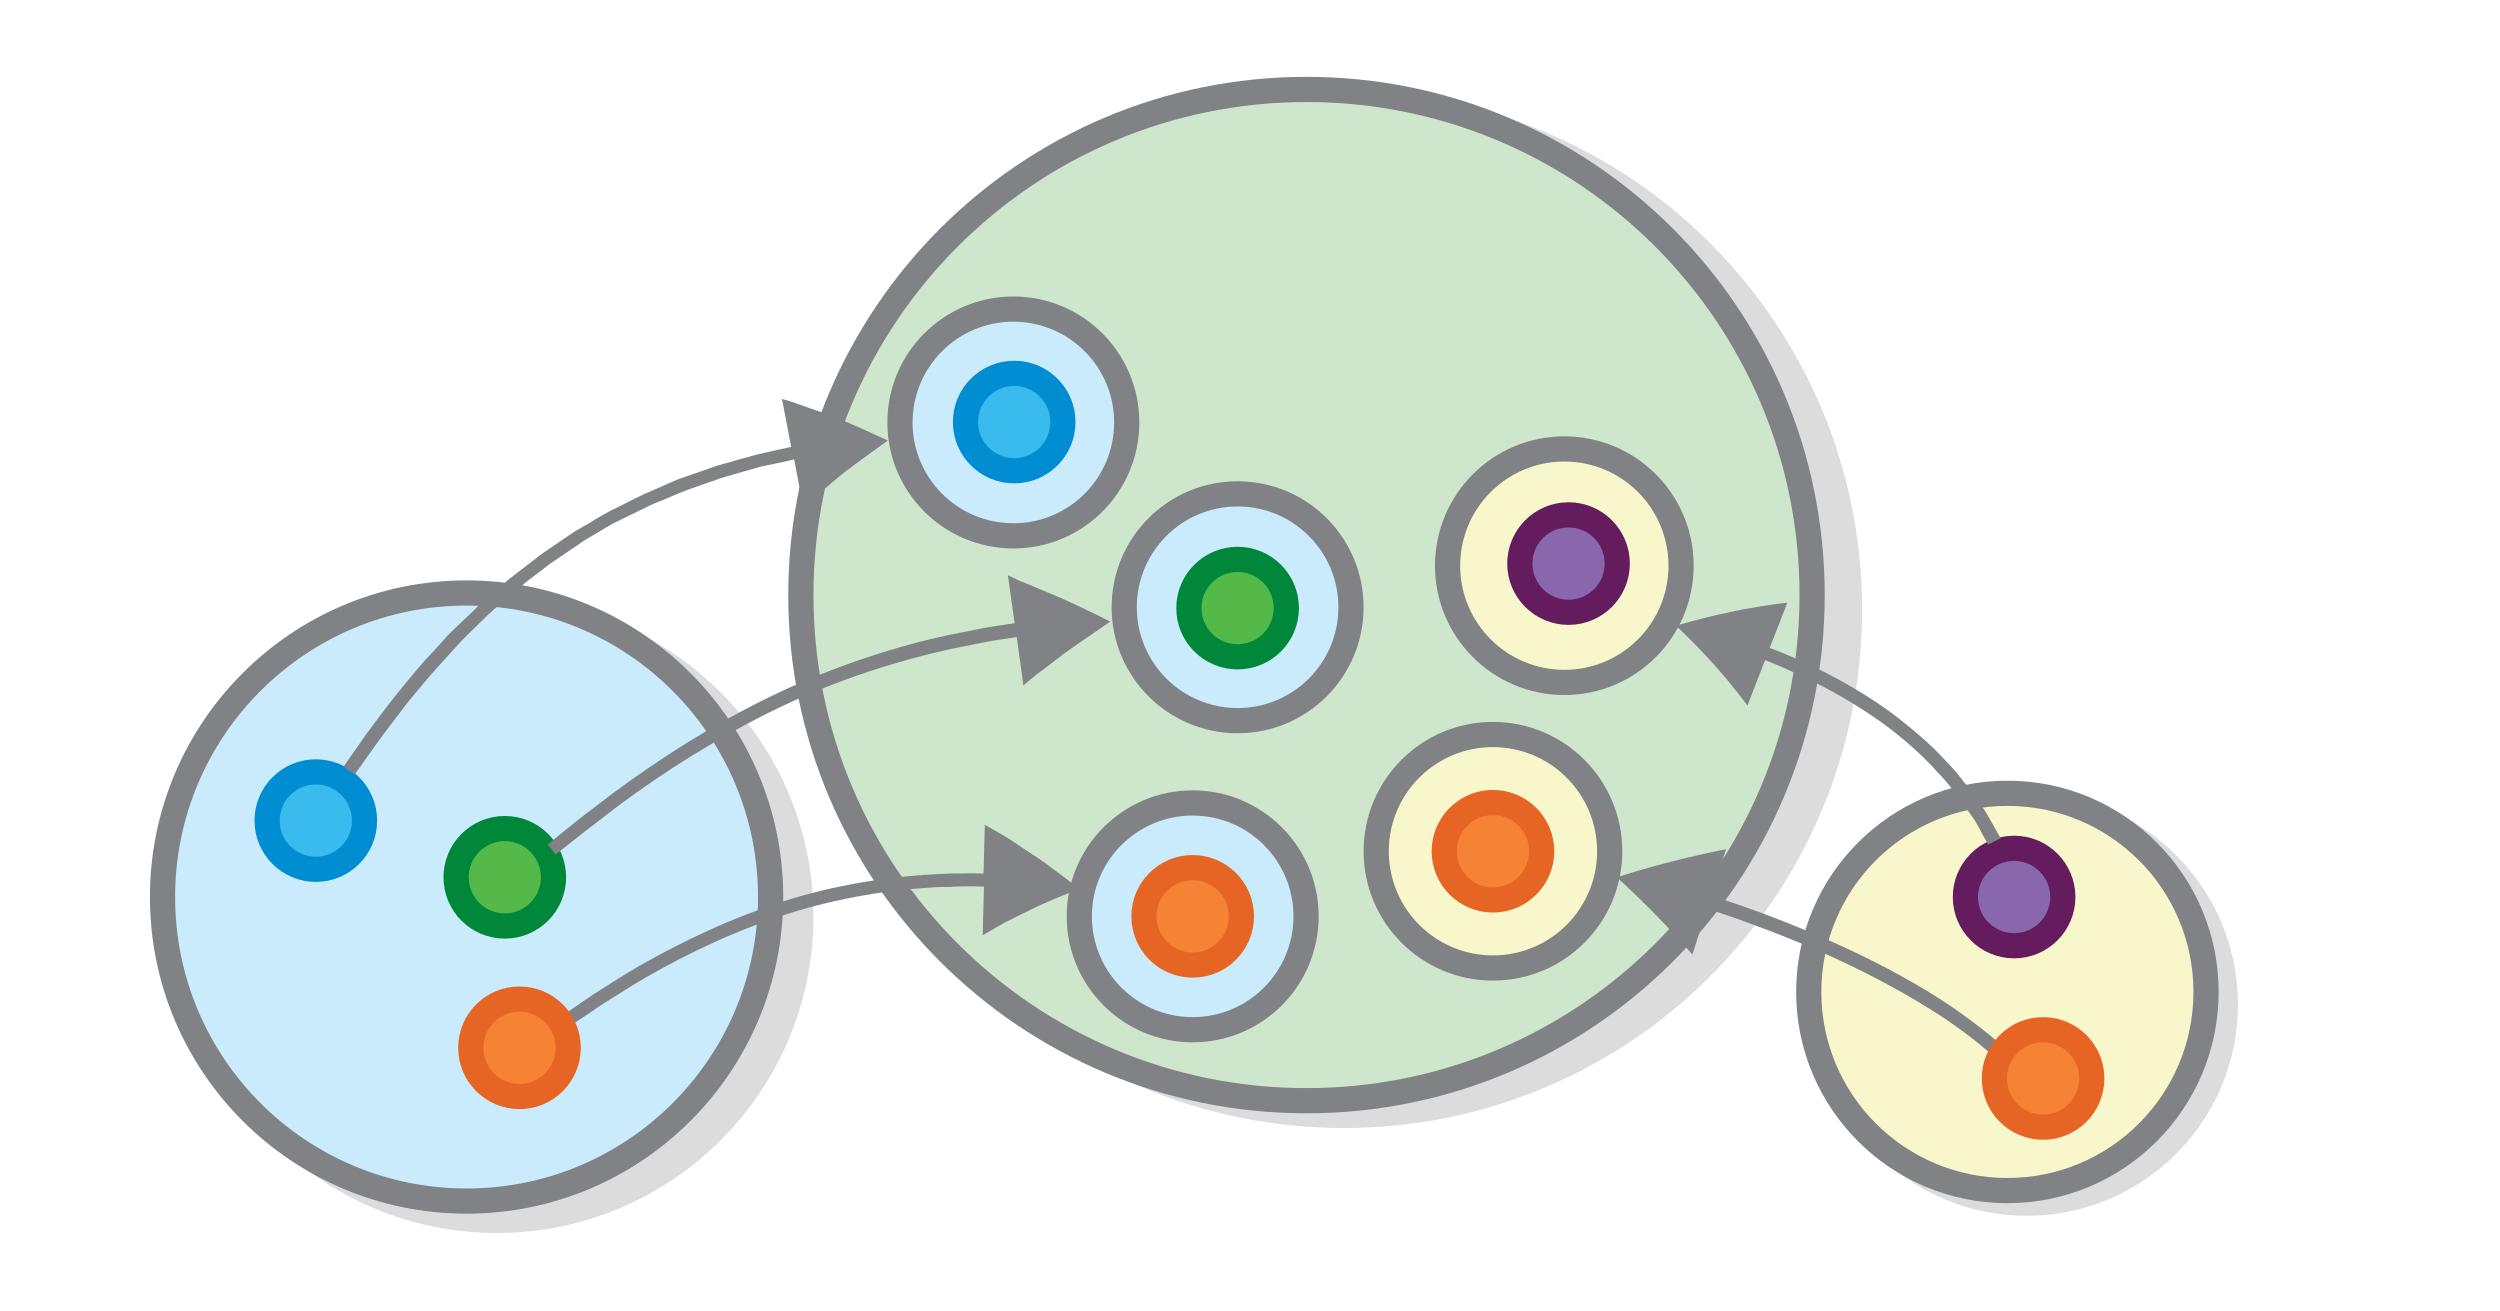
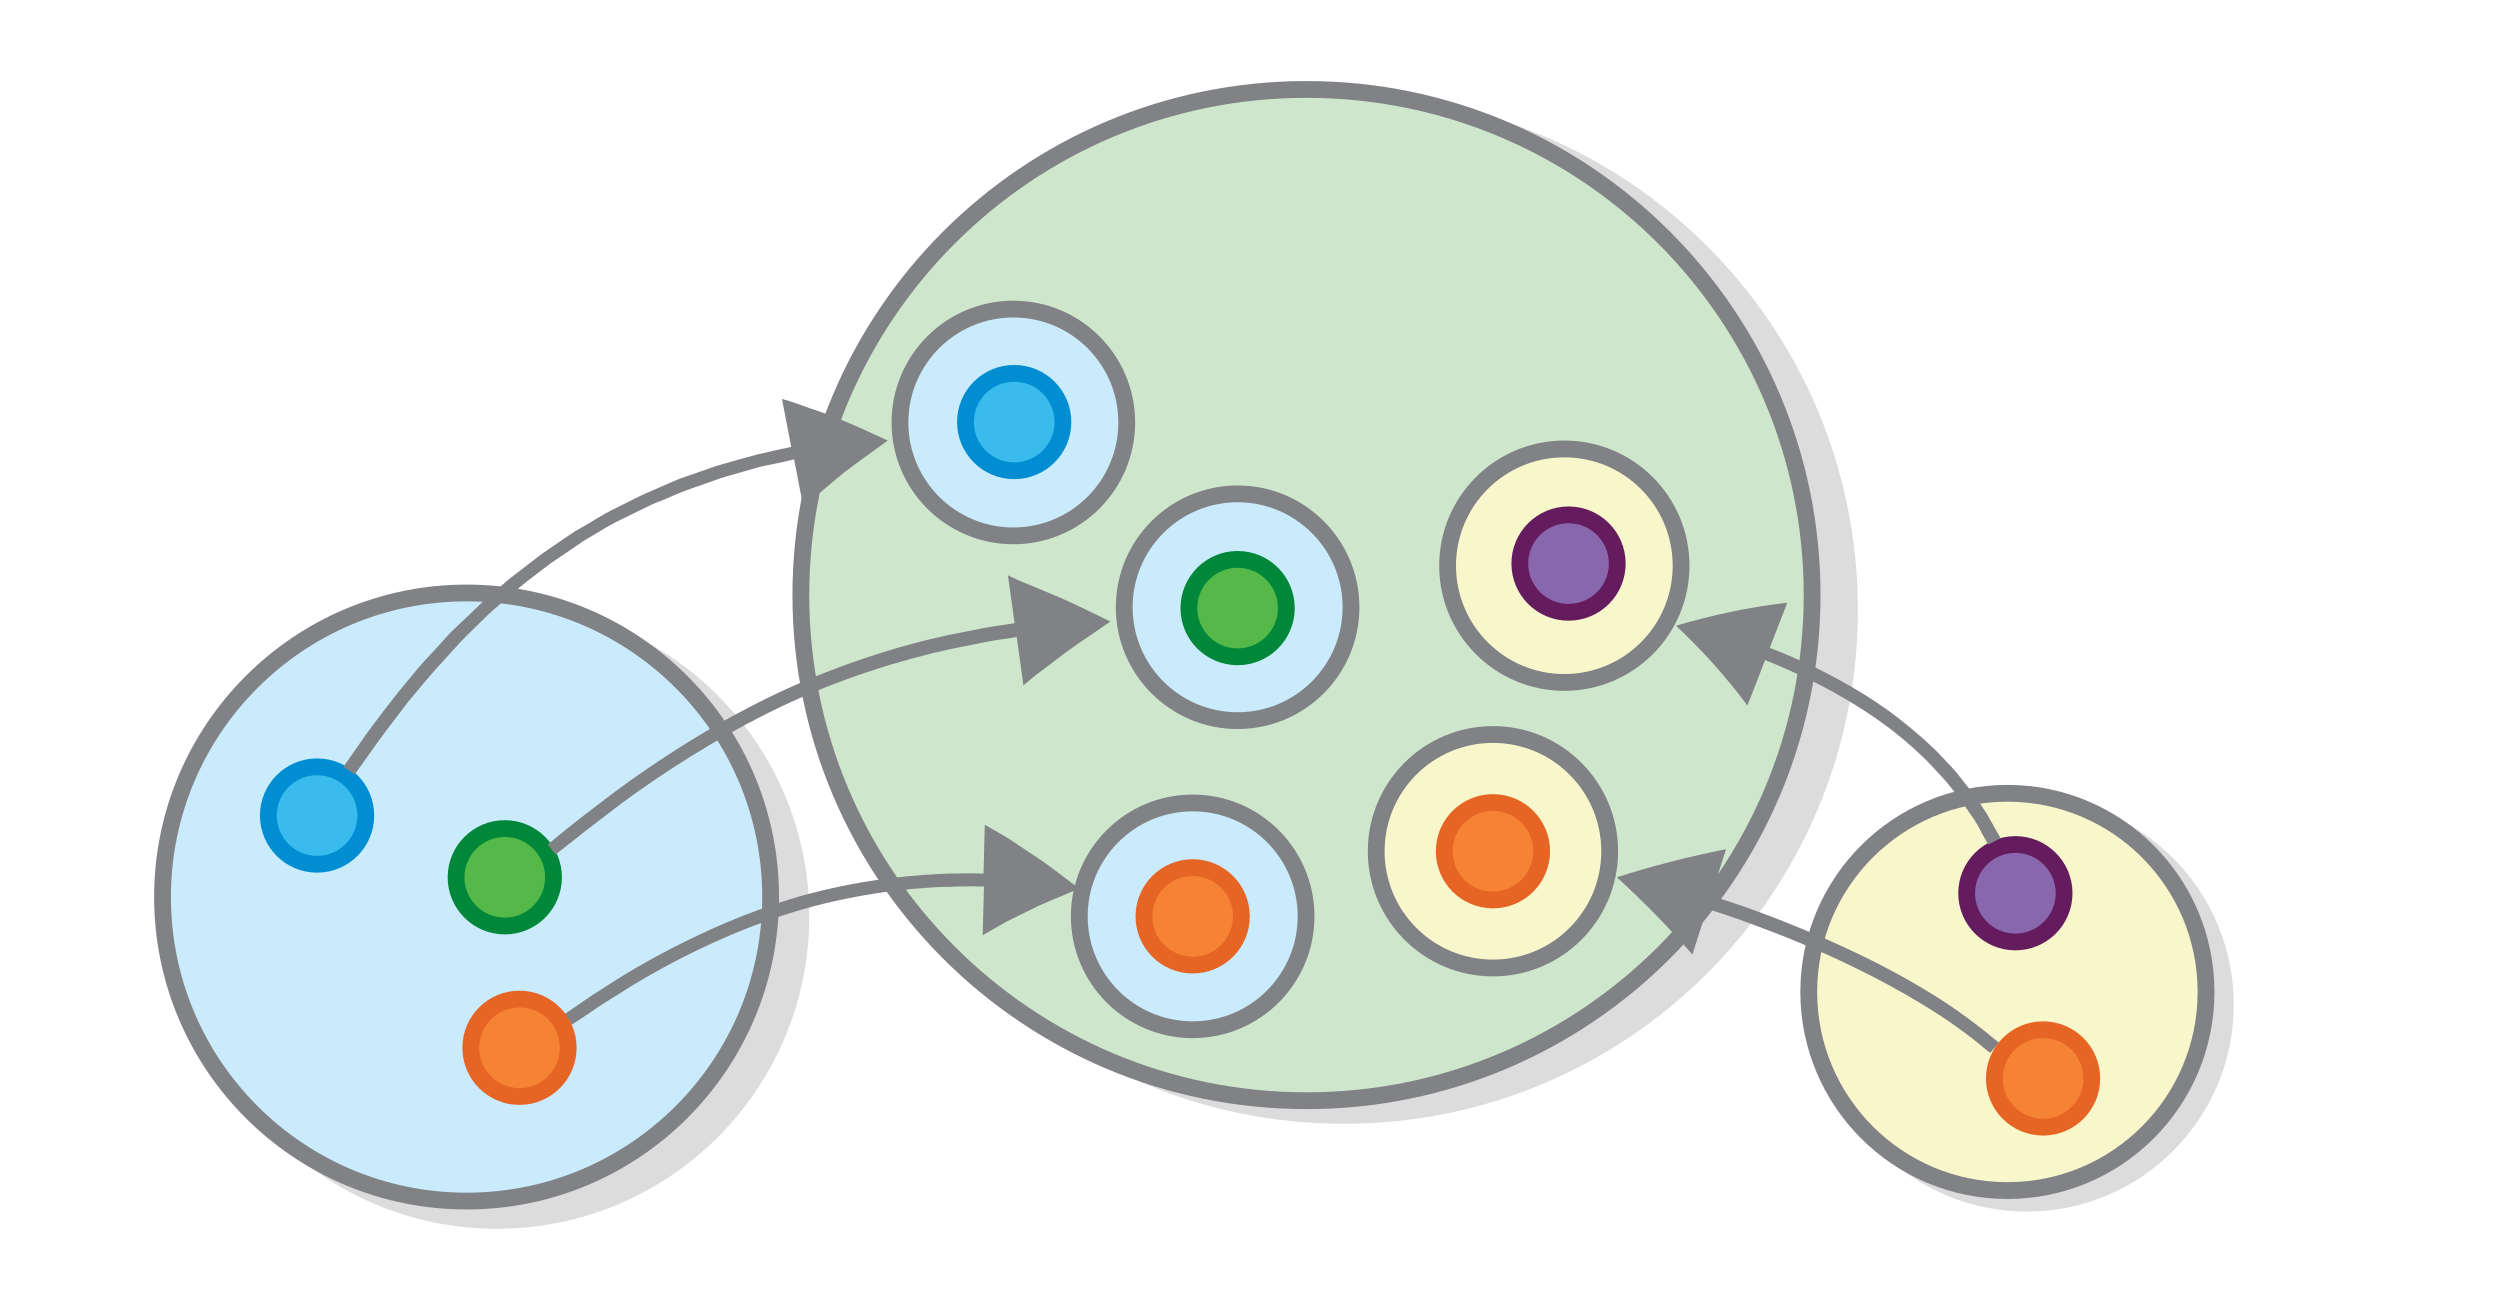
- <svg xmlns="http://www.w3.org/2000/svg" viewBox="0 0 595.3 312">
-   <switch>
-     <g>
-       <circle opacity=".14" stroke="#000" stroke-width="6" stroke-miterlimit="10" cx="320" cy="145.2" r="120.4" />
-       <circle fill="#CEE7CC" stroke="#808285" stroke-width="6" stroke-miterlimit="10" cx="311.1" cy="141.7" r="120.4" />
-       <circle opacity=".14" stroke="#000" stroke-width="6" stroke-miterlimit="10" cx="118.3" cy="218.2" r="72.4" />
-       <circle fill="#CAEBFC" stroke="#808285" stroke-width="6" stroke-miterlimit="10" cx="111.1" cy="213.6" r="72.4" />
-       <circle opacity=".14" stroke="#000" stroke-width="6" stroke-miterlimit="10" cx="482.6" cy="239.2" r="47.3" />
-       <circle fill="#F8F7CB" stroke="#808285" stroke-width="6" stroke-miterlimit="10" cx="478" cy="236.2" r="47.3" />
-       <circle fill="#8967AC" stroke="#651C5F" stroke-width="6" stroke-miterlimit="10" cx="479.6" cy="213.6" r="11.6" />
-       <circle fill="#39BCED" stroke="#008DD2" stroke-width="6" stroke-miterlimit="10" cx="75.2" cy="195.4" r="11.6" />
-       <circle fill="#54B948" stroke="#00873A" stroke-width="6" stroke-miterlimit="10" cx="120.2" cy="208.9" r="11.6" />
-       <circle fill="#CAEBFC" stroke="#808285" stroke-width="6" stroke-miterlimit="10" cx="241.3" cy="100.6" r="27" />
-       <circle fill="#39BCED" stroke="#008DD2" stroke-width="6" stroke-miterlimit="10" cx="241.5" cy="100.5" r="11.6" />
-       <circle fill="#CAEBFC" stroke="#808285" stroke-width="6" stroke-miterlimit="10" cx="294.7" cy="144.6" r="27" />
-       <circle fill="#54B948" stroke="#00873A" stroke-width="6" stroke-miterlimit="10" cx="294.7" cy="144.8" r="11.6" />
-       <circle fill="#CAEBFC" stroke="#808285" stroke-width="6" stroke-miterlimit="10" cx="284" cy="218.2" r="27" />
-       <circle fill="#F8F7CB" stroke="#808285" stroke-width="6" stroke-miterlimit="10" cx="372.5" cy="134.7" r="27.8" />
-       <circle fill="#8967AC" stroke="#651C5F" stroke-width="6" stroke-miterlimit="10" cx="373.5" cy="134.2" r="11.6" />
-       <circle fill="#F8F7CB" stroke="#808285" stroke-width="6" stroke-miterlimit="10" cx="355.5" cy="202.7" r="27.8" />
-       <circle fill="#F58235" stroke="#E76524" stroke-width="6" stroke-miterlimit="10" cx="355.5" cy="202.7" r="11.6" />
-       <path fill="#808285" d="M84.5 184.4s1.2-1.8 3.4-4.8c2.1-3.1 5.4-7.4 9.3-12.5 2.1-2.5 4.3-5.2 6.7-7.9 1.3-1.4 2.5-2.7 3.8-4.2.7-.7 1.3-1.4 2-2.2l2.1-2.1c1.4-1.4 2.9-2.8 4.4-4.3 1.5-1.4 3.1-2.7 4.7-4.1l2.4-2.1c.8-.7 1.7-1.3 2.5-2l5.1-3.9c1.8-1.2 3.5-2.4 5.3-3.6.9-.6 1.8-1.2 2.6-1.8.9-.5 1.8-1.1 2.7-1.6 1.8-1.1 3.6-2.2 5.4-3.1 1.8-.9 3.7-1.8 5.5-2.7.9-.4 1.8-.9 2.7-1.3.9-.4 1.8-.8 2.7-1.1 1.8-.8 3.5-1.5 5.2-2.2l5.1-1.8c1.6-.5 3.2-1.2 4.7-1.6 3.1-.9 5.9-1.7 8.4-2.4 2.6-.5 4.8-1 6.6-1.4.8-.2 1.3-.3 1.3-.3l2.2 11.4c1.5-1.5 3.1-2.8 4.7-4.1 1.6-1.4 3.2-2.7 4.9-4.1 3.4-2.6 6.9-5.1 10.5-7.7-3.9-1.8-8-3.7-12.2-5.4-2.1-.8-4.2-1.6-6.4-2.3-2.2-.8-4.3-1.6-6.6-2.2l2.2 11.4s-.5.1-1.3.3c-1.9.4-4.1.9-6.7 1.5-2.6.7-5.5 1.5-8.6 2.4-1.6.4-3.2 1.1-4.8 1.6-1.7.6-3.4 1.2-5.2 1.8-1.7.7-3.5 1.5-5.3 2.3-.9.4-1.8.8-2.8 1.2-.9.4-1.8.9-2.7 1.3-1.8.9-3.7 1.9-5.6 2.8-1.9 1-3.7 2.1-5.5 3.2-.9.5-1.9 1.1-2.8 1.6l-2.7 1.8c-1.8 1.2-3.6 2.5-5.4 3.7-1.7 1.3-3.5 2.7-5.2 4-.9.7-1.7 1.3-2.6 2l-2.4 2.1c-1.6 1.4-3.3 2.8-4.8 4.2-1.5 1.5-3 2.9-4.5 4.3-.7.7-1.5 1.4-2.2 2.1-.7.7-1.4 1.5-2 2.2-1.3 1.4-2.6 2.9-3.9 4.2-2.5 2.8-4.7 5.6-6.8 8.1-4 5.1-7.3 9.5-9.4 12.6-2.2 3.1-3.4 4.9-3.4 4.9l2.7 1.8zM132.3 203.5s1.6-1.3 4.3-3.4c2.7-2.2 6.7-5.2 11.4-8.8 9.6-7.1 23-15.8 37.3-22.7 14.3-6.9 29.6-11.6 41.3-14.1 2.9-.6 5.6-1.1 8-1.6 2.4-.5 4.5-.7 6.2-1 .8-.1 1.3-.2 1.3-.2l1.6 11.5 2.4-2c.8-.7 1.7-1.3 2.5-1.9l5.1-3.9c3.5-2.5 7.1-4.9 10.7-7.4-3.9-1.9-7.9-3.9-12-5.7l-6.2-2.6c-1-.4-2.1-.9-3.2-1.3l-3-1.4 1.6 11.4s-.5.1-1.3.2c-1.7.3-3.9.5-6.3 1s-5.1 1-8.1 1.6c-11.8 2.5-27.4 7.4-41.9 14.4-14.6 7-28.1 15.9-37.8 23.1-4.8 3.6-8.8 6.7-11.5 8.9-2.7 2.2-4.3 3.5-4.3 3.5l1.9 2.4zM136.2 244s1.4-1 3.9-2.6c1.2-.8 2.7-1.9 4.5-3 1.8-1.1 3.7-2.3 5.9-3.7 8.7-5.3 20.9-11.6 33.8-16 12.8-4.5 26.4-6.7 36.5-7.3 1.3-.1 2.5-.2 3.6-.2 1.2 0 2.3 0 3.3-.1 2.1 0 3.9-.1 5.4 0h1.2l-.3 11.6c1.8-1 3.6-2.1 5.4-3.1 1.9-.9 3.7-1.9 5.7-2.8 1-.5 1.9-1 2.9-1.4l3-1.3 6-2.5-5.3-4-2.7-2c-.9-.6-1.8-1.3-2.8-1.9-1.9-1.3-3.8-2.5-5.7-3.8-1.9-1.2-3.9-2.3-6-3.5l-.3 11.6H233c-1.5-.1-3.4 0-5.5 0-1.1 0-2.2 0-3.4.1-1.2 0-2.4.2-3.7.2-10.4.7-24.2 2.8-37.3 7.5-13.1 4.5-25.5 10.9-34.4 16.3-2.2 1.4-4.2 2.6-6 3.8-1.8 1.1-3.3 2.2-4.5 3-2.5 1.7-3.9 2.7-3.9 2.7l1.9 2.4zM476.4 199.6s-.6-1-1.6-2.8c-.5-.9-1.1-2-1.8-3.2-.8-1.2-1.7-2.5-2.7-4-.2-.4-.5-.7-.8-1.1-.3-.4-.6-.7-.9-1.1-.6-.7-1.2-1.5-1.8-2.3-1.2-1.6-2.7-3.1-4.2-4.7-3-3.2-6.6-6.3-10.3-9.2-7.4-5.8-15.7-10.2-22-13.2-3.2-1.4-5.9-2.6-7.8-3.3-.7-.3-1.1-.4-1.1-.4l4.2-10.8c-9.3 1.1-18.1 3-26.5 5.5 6.4 6 12.1 12.4 17 19l4.2-10.8s.4.1 1 .4c1.9.7 4.5 1.9 7.6 3.3 6.2 2.9 14.2 7.3 21.4 12.8 3.6 2.8 7 5.8 9.9 8.9 1.4 1.6 2.9 3 4.1 4.6.6.8 1.2 1.5 1.8 2.2.3.4.6.7.8 1 .2.4.5.7.7 1.1.9 1.4 1.8 2.7 2.6 3.8.7 1.2 1.3 2.2 1.7 3.1 1 1.7 1.5 2.7 1.5 2.7l3-1.5zM476 248.3s-1-.8-2.7-2.2c-1.7-1.4-4.2-3.3-7.3-5.5-6.1-4.3-14.8-9.3-23.8-13.6-9-4.3-18.2-8-25.2-10.5-3.5-1.3-6.5-2.2-8.5-2.9-.4-.1-.7-.2-.8-.3-.2 0-.2-.1-.2-.1l3.5-11c-8.9 1.8-17.6 4-26 6.7 6.5 5.9 12.5 12.1 18 18.4l3.5-11s.1 0 .2.1c.2.1.5.2.8.3 2 .7 5 1.6 8.4 2.9 6.9 2.5 16.1 6.1 24.9 10.4 8.8 4.2 17.4 9.2 23.4 13.3 3 2.1 5.4 3.9 7.1 5.3 1.6 1.4 2.6 2.1 2.6 2.1l2.1-2.4z" />
-       <circle fill="#F58235" stroke="#E76524" stroke-width="6" stroke-miterlimit="10" cx="486.5" cy="256.8" r="11.6" />
-       <circle fill="#F58235" stroke="#E76524" stroke-width="6" stroke-miterlimit="10" cx="284" cy="218.2" r="11.6" />
-       <circle fill="#F58235" stroke="#E76524" stroke-width="6" stroke-miterlimit="10" cx="123.7" cy="249.5" r="11.6" />
+ <svg xmlns="http://www.w3.org/2000/svg" viewBox="0 0 595.3 312" version="1.1" id="svg8217">
+   <defs id="defs8221" />
+   <switch id="switch8215" style="stroke-width:4;stroke-miterlimit:10;stroke-dasharray:none">
+     <g id="g8213" style="stroke-width:4;stroke-miterlimit:10;stroke-dasharray:none">
+       <circle opacity=".14" stroke="#000" stroke-width="6" stroke-miterlimit="10" cx="320" cy="145.2" r="120.4" id="circle8169" style="stroke-width:4;stroke-miterlimit:10;stroke-dasharray:none" />
+       <circle fill="#CEE7CC" stroke="#808285" stroke-width="6" stroke-miterlimit="10" cx="311.1" cy="141.7" r="120.4" id="circle8171" style="stroke-width:4;stroke-miterlimit:10;stroke-dasharray:none" />
+       <circle opacity=".14" stroke="#000" stroke-width="6" stroke-miterlimit="10" cx="118.3" cy="218.2" r="72.4" id="circle8173" style="stroke-width:4;stroke-miterlimit:10;stroke-dasharray:none" />
+       <circle fill="#CAEBFC" stroke="#808285" stroke-width="6" stroke-miterlimit="10" cx="111.1" cy="213.6" r="72.4" id="circle8175" style="stroke-width:4;stroke-miterlimit:10;stroke-dasharray:none" />
+       <circle opacity=".14" stroke="#000" stroke-width="6" stroke-miterlimit="10" cx="482.6" cy="239.2" r="47.3" id="circle8177" style="stroke-width:4;stroke-miterlimit:10;stroke-dasharray:none" />
+       <circle fill="#F8F7CB" stroke="#808285" stroke-width="6" stroke-miterlimit="10" cx="478" cy="236.2" r="47.3" id="circle8179" style="stroke-width:4;stroke-miterlimit:10;stroke-dasharray:none" />
+       <circle stroke-miterlimit="10" cx="479.901" cy="212.696" r="11.6" id="circle8181" style="fill:#8967ac;stroke:#651c5f;stroke-width:4;stroke-miterlimit:10;stroke-dasharray:none" />
+       <circle stroke-miterlimit="10" cx="75.501" cy="194.194" r="11.6" id="circle8183" style="fill:#39bced;stroke:#008dd2;stroke-width:4;stroke-miterlimit:10;stroke-dasharray:none" />
+       <circle fill="#54B948" stroke="#00873A" stroke-width="6" stroke-miterlimit="10" cx="120.2" cy="208.9" r="11.6" id="circle8185" style="stroke-width:4;stroke-miterlimit:10;stroke-dasharray:none" />
+       <circle fill="#CAEBFC" stroke="#808285" stroke-width="6" stroke-miterlimit="10" cx="241.3" cy="100.6" r="27" id="circle8187" style="stroke-width:4;stroke-miterlimit:10;stroke-dasharray:none" />
+       <circle fill="#39BCED" stroke="#008DD2" stroke-width="6" stroke-miterlimit="10" cx="241.5" cy="100.5" r="11.6" id="circle8189" style="stroke-width:4;stroke-miterlimit:10;stroke-dasharray:none" />
+       <circle fill="#CAEBFC" stroke="#808285" stroke-width="6" stroke-miterlimit="10" cx="294.7" cy="144.6" r="27" id="circle8191" style="stroke-width:4;stroke-miterlimit:10;stroke-dasharray:none" />
+       <circle fill="#54B948" stroke="#00873A" stroke-width="6" stroke-miterlimit="10" cx="294.7" cy="144.8" r="11.6" id="circle8193" style="stroke-width:4;stroke-miterlimit:10;stroke-dasharray:none" />
+       <circle fill="#CAEBFC" stroke="#808285" stroke-width="6" stroke-miterlimit="10" cx="284" cy="218.2" r="27" id="circle8195" style="stroke-width:4;stroke-miterlimit:10;stroke-dasharray:none" />
+       <circle fill="#F8F7CB" stroke="#808285" stroke-width="6" stroke-miterlimit="10" cx="372.5" cy="134.7" r="27.8" id="circle8197" style="stroke-width:4;stroke-miterlimit:10;stroke-dasharray:none" />
+       <circle fill="#8967AC" stroke="#651C5F" stroke-width="6" stroke-miterlimit="10" cx="373.5" cy="134.2" r="11.6" id="circle8199" style="stroke-width:4;stroke-miterlimit:10;stroke-dasharray:none" />
+       <circle fill="#F8F7CB" stroke="#808285" stroke-width="6" stroke-miterlimit="10" cx="355.5" cy="202.7" r="27.8" id="circle8201" style="stroke-width:4;stroke-miterlimit:10;stroke-dasharray:none" />
+       <circle fill="#F58235" stroke="#E76524" stroke-width="6" stroke-miterlimit="10" cx="355.5" cy="202.7" r="11.6" id="circle8203" style="stroke-width:4;stroke-miterlimit:10;stroke-dasharray:none" />
+       <path fill="#808285" d="M84.5 184.4s1.2-1.8 3.4-4.8c2.1-3.1 5.4-7.4 9.3-12.5 2.1-2.5 4.3-5.2 6.7-7.9 1.3-1.4 2.5-2.7 3.8-4.2.7-.7 1.3-1.4 2-2.2l2.1-2.1c1.4-1.4 2.9-2.8 4.4-4.3 1.5-1.4 3.1-2.7 4.7-4.1l2.4-2.1c.8-.7 1.7-1.3 2.5-2l5.1-3.9c1.8-1.2 3.5-2.4 5.3-3.6.9-.6 1.8-1.2 2.6-1.8.9-.5 1.8-1.1 2.7-1.6 1.8-1.1 3.6-2.2 5.4-3.1 1.8-.9 3.7-1.8 5.5-2.7.9-.4 1.8-.9 2.7-1.3.9-.4 1.8-.8 2.7-1.1 1.8-.8 3.5-1.5 5.2-2.2l5.1-1.8c1.6-.5 3.2-1.2 4.7-1.6 3.1-.9 5.9-1.7 8.4-2.4 2.6-.5 4.8-1 6.6-1.4.8-.2 1.3-.3 1.3-.3l2.2 11.4c1.5-1.5 3.1-2.8 4.7-4.1 1.6-1.4 3.2-2.7 4.9-4.1 3.4-2.6 6.9-5.1 10.5-7.7-3.9-1.8-8-3.7-12.2-5.4-2.1-.8-4.2-1.6-6.4-2.3-2.2-.8-4.3-1.6-6.6-2.2l2.2 11.4s-.5.1-1.3.3c-1.9.4-4.1.9-6.7 1.5-2.6.7-5.5 1.5-8.6 2.4-1.6.4-3.2 1.1-4.8 1.6-1.7.6-3.4 1.2-5.2 1.8-1.7.7-3.5 1.5-5.3 2.3-.9.4-1.8.8-2.8 1.2-.9.4-1.8.9-2.7 1.3-1.8.9-3.7 1.9-5.6 2.8-1.9 1-3.7 2.1-5.5 3.2-.9.5-1.9 1.1-2.8 1.6l-2.7 1.8c-1.8 1.2-3.6 2.5-5.4 3.7-1.7 1.3-3.5 2.7-5.2 4-.9.7-1.7 1.3-2.6 2l-2.4 2.1c-1.6 1.4-3.3 2.8-4.8 4.2-1.5 1.5-3 2.9-4.5 4.3-.7.7-1.5 1.4-2.2 2.1-.7.7-1.4 1.5-2 2.2-1.3 1.4-2.6 2.9-3.9 4.2-2.5 2.8-4.7 5.6-6.8 8.1-4 5.1-7.3 9.5-9.4 12.6-2.2 3.1-3.4 4.9-3.4 4.9l2.7 1.8zM132.3 203.5s1.6-1.3 4.3-3.4c2.7-2.2 6.7-5.2 11.4-8.8 9.6-7.1 23-15.8 37.3-22.7 14.3-6.9 29.6-11.6 41.3-14.1 2.9-.6 5.6-1.1 8-1.6 2.4-.5 4.5-.7 6.2-1 .8-.1 1.3-.2 1.3-.2l1.6 11.5 2.4-2c.8-.7 1.7-1.3 2.5-1.9l5.1-3.9c3.5-2.5 7.1-4.9 10.7-7.4-3.9-1.9-7.9-3.9-12-5.7l-6.2-2.6c-1-.4-2.1-.9-3.2-1.3l-3-1.4 1.6 11.4s-.5.1-1.3.2c-1.7.3-3.9.5-6.3 1s-5.1 1-8.1 1.6c-11.8 2.5-27.4 7.4-41.9 14.4-14.6 7-28.1 15.9-37.8 23.1-4.8 3.6-8.8 6.7-11.5 8.9-2.7 2.2-4.3 3.5-4.3 3.5l1.9 2.4zM136.2 244s1.4-1 3.9-2.6c1.2-.8 2.7-1.9 4.5-3 1.8-1.1 3.7-2.3 5.9-3.7 8.7-5.3 20.9-11.6 33.8-16 12.8-4.5 26.4-6.7 36.5-7.3 1.3-.1 2.5-.2 3.6-.2 1.2 0 2.3 0 3.3-.1 2.1 0 3.9-.1 5.4 0h1.2l-.3 11.6c1.8-1 3.6-2.1 5.4-3.1 1.9-.9 3.7-1.9 5.7-2.8 1-.5 1.9-1 2.9-1.4l3-1.3 6-2.5-5.3-4-2.7-2c-.9-.6-1.8-1.3-2.8-1.9-1.9-1.3-3.8-2.5-5.7-3.8-1.9-1.2-3.9-2.3-6-3.5l-.3 11.6H233c-1.5-.1-3.4 0-5.5 0-1.1 0-2.2 0-3.4.1-1.2 0-2.4.2-3.7.2-10.4.7-24.2 2.8-37.3 7.5-13.1 4.5-25.5 10.9-34.4 16.3-2.2 1.4-4.2 2.6-6 3.8-1.8 1.1-3.3 2.2-4.5 3-2.5 1.7-3.9 2.7-3.9 2.7l1.9 2.4zM476.4 199.6s-.6-1-1.6-2.8c-.5-.9-1.1-2-1.8-3.2-.8-1.2-1.7-2.5-2.7-4-.2-.4-.5-.7-.8-1.1-.3-.4-.6-.7-.9-1.1-.6-.7-1.2-1.5-1.8-2.3-1.2-1.6-2.7-3.1-4.2-4.7-3-3.2-6.6-6.3-10.3-9.2-7.4-5.8-15.7-10.2-22-13.2-3.2-1.4-5.9-2.6-7.8-3.3-.7-.3-1.1-.4-1.1-.4l4.2-10.8c-9.3 1.1-18.1 3-26.5 5.5 6.4 6 12.1 12.4 17 19l4.2-10.8s.4.1 1 .4c1.9.7 4.5 1.9 7.6 3.3 6.2 2.9 14.2 7.3 21.4 12.8 3.6 2.8 7 5.8 9.9 8.9 1.4 1.6 2.9 3 4.1 4.6.6.8 1.2 1.5 1.8 2.2.3.4.6.7.8 1 .2.4.5.7.7 1.1.9 1.4 1.8 2.7 2.6 3.8.7 1.2 1.3 2.2 1.7 3.1 1 1.7 1.5 2.7 1.5 2.7l3-1.5zM476 248.3s-1-.8-2.7-2.2c-1.7-1.4-4.2-3.3-7.3-5.5-6.1-4.3-14.8-9.3-23.8-13.6-9-4.3-18.2-8-25.2-10.5-3.5-1.3-6.5-2.2-8.5-2.9-.4-.1-.7-.2-.8-.3-.2 0-.2-.1-.2-.1l3.5-11c-8.9 1.8-17.6 4-26 6.7 6.5 5.9 12.5 12.1 18 18.4l3.5-11s.1 0 .2.1c.2.1.5.2.8.3 2 .7 5 1.6 8.4 2.9 6.9 2.5 16.1 6.1 24.9 10.4 8.8 4.2 17.4 9.2 23.4 13.3 3 2.1 5.4 3.9 7.1 5.3 1.6 1.4 2.6 2.1 2.6 2.1l2.1-2.4z" id="path8205" style="stroke-width:4;stroke-miterlimit:10;stroke-dasharray:none" />
+       <circle fill="#F58235" stroke="#E76524" stroke-width="6" stroke-miterlimit="10" cx="486.5" cy="256.8" r="11.6" id="circle8207" style="stroke-width:4;stroke-miterlimit:10;stroke-dasharray:none" />
+       <circle fill="#F58235" stroke="#E76524" stroke-width="6" stroke-miterlimit="10" cx="284" cy="218.2" r="11.6" id="circle8209" style="stroke-width:4;stroke-miterlimit:10;stroke-dasharray:none" />
+       <circle fill="#F58235" stroke="#E76524" stroke-width="6" stroke-miterlimit="10" cx="123.7" cy="249.5" r="11.6" id="circle8211" style="stroke-width:4;stroke-miterlimit:10;stroke-dasharray:none" />
    </g>
  </switch>
</svg>
